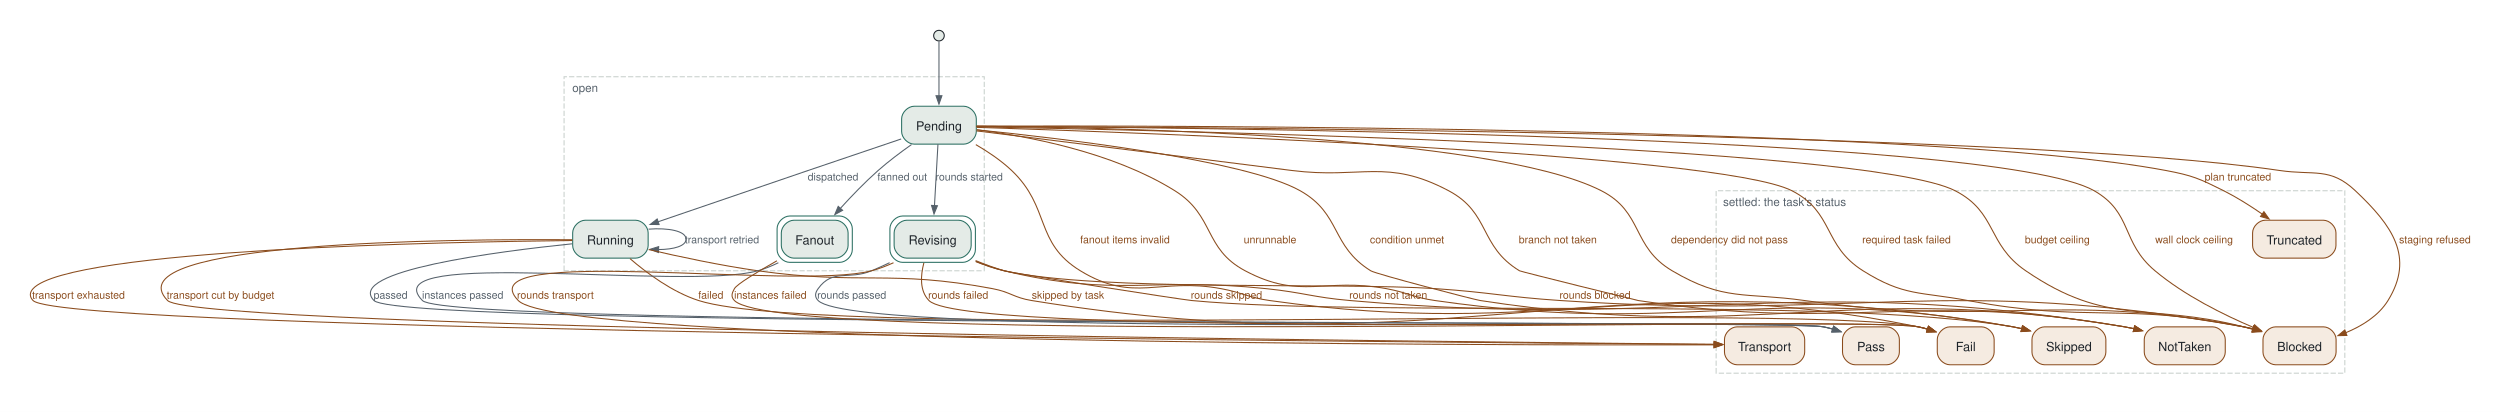
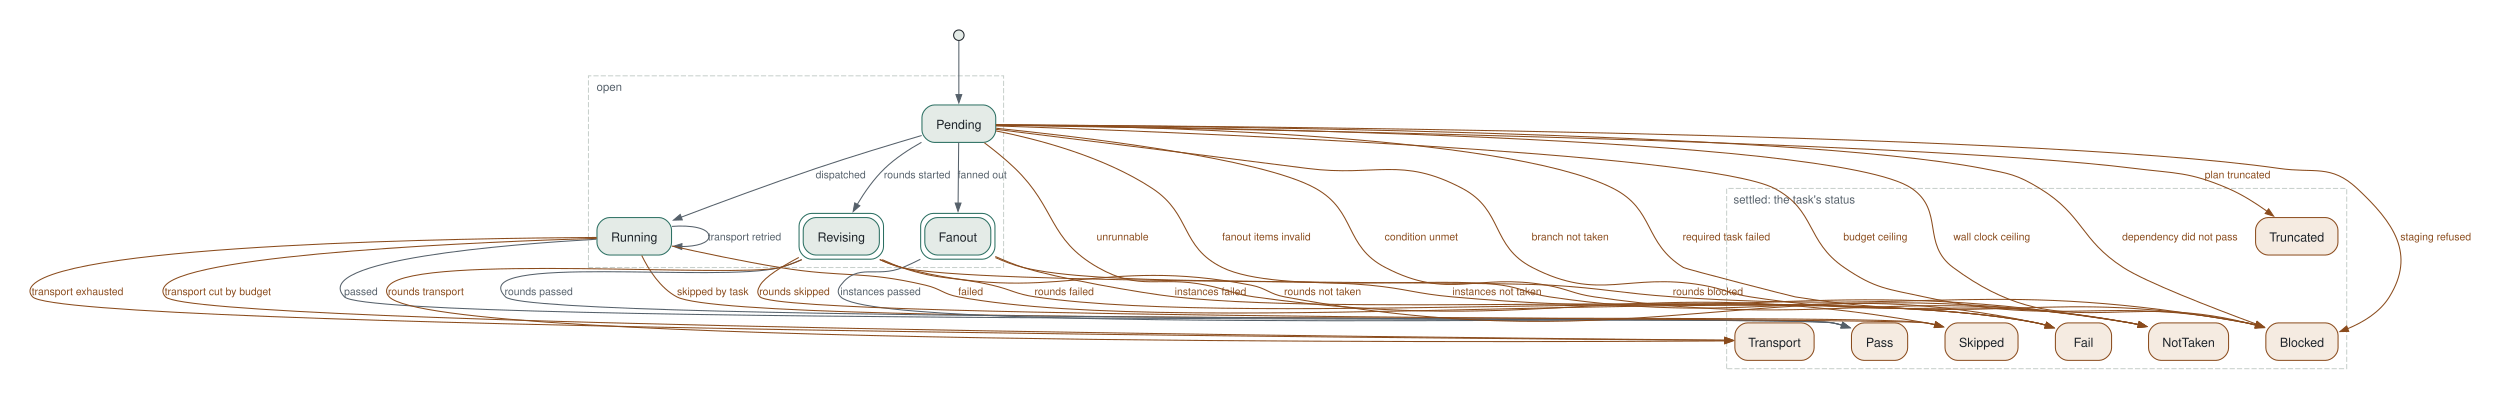
- <svg xmlns="http://www.w3.org/2000/svg" width="2374pt" height="391pt" viewBox="0.00 0.00 2374.00 391.00">
+ <svg xmlns="http://www.w3.org/2000/svg" width="2403pt" height="391pt" viewBox="0.00 0.00 2403.00 391.00">
  <g id="graph0" class="graph" transform="scale(1 1) rotate(0) translate(28.8 362.38)">
-     <polygon fill="white" stroke="none" points="-28.8,28.8 -28.8,-362.38 2345.55,-362.38 2345.55,28.8 -28.8,28.8" />
+     <polygon fill="white" stroke="none" points="-28.8,28.8 -28.8,-362.38 2374.59,-362.38 2374.59,28.8 -28.8,28.8" />
    <g id="clust1" class="cluster">
-       <polygon fill="none" stroke="#c8d0cc" stroke-dasharray="5,2" points="506.84,-105.25 506.84,-289.5 905.84,-289.5 905.84,-105.25 506.84,-105.25" />
-       <text xml:space="preserve" text-anchor="middle" x="526.84" y="-275.05" font-family="Helvetica,sans-Serif" font-size="11.00" fill="#55606a">open</text>
+       <polygon fill="none" stroke="#c8d0cc" stroke-dasharray="5,2" points="536.84,-105.25 536.84,-289.5 935.84,-289.5 935.84,-105.25 536.84,-105.25" />
+       <text xml:space="preserve" text-anchor="middle" x="556.84" y="-275.05" font-family="Helvetica,sans-Serif" font-size="11.00" fill="#55606a">open</text>
    </g>
    <g id="clust2" class="cluster">
-       <polygon fill="none" stroke="#c8d0cc" stroke-dasharray="5,2" points="1600.84,-8 1600.84,-181.25 2197.84,-181.25 2197.84,-8 1600.84,-8" />
-       <text xml:space="preserve" text-anchor="middle" x="1665.84" y="-166.8" font-family="Helvetica,sans-Serif" font-size="11.00" fill="#55606a">settled: the task's status</text>
+       <polygon fill="none" stroke="#c8d0cc" stroke-dasharray="5,2" points="1630.84,-8 1630.84,-181.25 2226.84,-181.25 2226.84,-8 1630.84,-8" />
+       <text xml:space="preserve" text-anchor="middle" x="1695.84" y="-166.8" font-family="Helvetica,sans-Serif" font-size="11.00" fill="#55606a">settled: the task's status</text>
    </g>
    <g id="node1" class="node">
-       <ellipse fill="#e4ebe7" stroke="#1d2329" cx="862.84" cy="-328.54" rx="5.04" ry="5.04" />
+       <ellipse fill="#e4ebe7" stroke="#1d2329" cx="892.84" cy="-328.54" rx="5.04" ry="5.04" />
    </g>
    <g id="node2" class="node">
-       <path fill="#e4ebe7" stroke="#2b6f62" d="M886.3,-261.5C886.3,-261.5 839.38,-261.5 839.38,-261.5 833.38,-261.5 827.38,-255.5 827.38,-249.5 827.38,-249.5 827.38,-237.5 827.38,-237.5 827.38,-231.5 833.38,-225.5 839.38,-225.5 839.38,-225.5 886.3,-225.5 886.3,-225.5 892.3,-225.5 898.3,-231.5 898.3,-237.5 898.3,-237.5 898.3,-249.5 898.3,-249.5 898.3,-255.5 892.3,-261.5 886.3,-261.5" />
-       <text xml:space="preserve" text-anchor="middle" x="862.84" y="-238.47" font-family="Helvetica,sans-Serif" font-size="12.00" fill="#1d2329">Pending</text>
+       <path fill="#e4ebe7" stroke="#2b6f62" d="M916.3,-261.5C916.3,-261.5 869.38,-261.5 869.38,-261.5 863.38,-261.5 857.38,-255.5 857.38,-249.5 857.38,-249.5 857.38,-237.5 857.38,-237.5 857.38,-231.5 863.38,-225.5 869.38,-225.5 869.38,-225.5 916.3,-225.5 916.3,-225.5 922.3,-225.5 928.3,-231.5 928.3,-237.5 928.3,-237.5 928.3,-249.5 928.3,-249.5 928.3,-255.5 922.3,-261.5 916.3,-261.5" />
+       <text xml:space="preserve" text-anchor="middle" x="892.84" y="-238.47" font-family="Helvetica,sans-Serif" font-size="12.00" fill="#1d2329">Pending</text>
    </g>
    <g id="edge1" class="edge">
-       <path fill="none" stroke="#55606a" d="M862.84,-323.08C862.84,-313.44 862.84,-290.03 862.84,-271.26" />
-       <polygon fill="#55606a" stroke="#55606a" points="865.64,-271.47 862.84,-263.47 860.04,-271.47 865.64,-271.47" />
+       <path fill="none" stroke="#55606a" d="M892.84,-323.08C892.84,-313.44 892.84,-290.03 892.84,-271.26" />
+       <polygon fill="#55606a" stroke="#55606a" points="895.64,-271.47 892.84,-263.47 890.04,-271.47 895.64,-271.47" />
    </g>
    <g id="node3" class="node">
-       <path fill="#e4ebe7" stroke="#2b6f62" d="M574.68,-153.25C574.68,-153.25 527.01,-153.25 527.01,-153.25 521.01,-153.25 515.01,-147.25 515.01,-141.25 515.01,-141.25 515.01,-129.25 515.01,-129.25 515.01,-123.25 521.01,-117.25 527.01,-117.25 527.01,-117.25 574.68,-117.25 574.68,-117.25 580.68,-117.25 586.68,-123.25 586.68,-129.25 586.68,-129.25 586.68,-141.25 586.68,-141.25 586.68,-147.25 580.68,-153.25 574.68,-153.25" />
-       <text xml:space="preserve" text-anchor="middle" x="550.84" y="-130.22" font-family="Helvetica,sans-Serif" font-size="12.00" fill="#1d2329">Running</text>
+       <path fill="#e4ebe7" stroke="#2b6f62" d="M604.68,-153.25C604.68,-153.25 557.01,-153.25 557.01,-153.25 551.01,-153.25 545.01,-147.25 545.01,-141.25 545.01,-141.25 545.01,-129.25 545.01,-129.25 545.01,-123.25 551.01,-117.25 557.01,-117.25 557.01,-117.25 604.68,-117.25 604.68,-117.25 610.68,-117.25 616.68,-123.25 616.68,-129.25 616.68,-129.25 616.68,-141.25 616.68,-141.25 616.68,-147.25 610.68,-153.25 604.68,-153.25" />
+       <text xml:space="preserve" text-anchor="middle" x="580.84" y="-130.22" font-family="Helvetica,sans-Serif" font-size="12.00" fill="#1d2329">Running</text>
    </g>
    <g id="edge2" class="edge">
-       <path fill="none" stroke="#55606a" d="M826.94,-230.41C802.12,-222.03 768.34,-210.62 738.59,-200.5 689.83,-183.91 633.98,-164.79 595.96,-151.74" />
-       <polygon fill="#55606a" stroke="#55606a" points="597.08,-149.17 588.6,-149.22 595.26,-154.46 597.08,-149.17" />
-       <text xml:space="preserve" text-anchor="middle" x="762.22" y="-191" font-family="Helvetica,sans-Serif" font-size="10.00" fill="#55606a">dispatched</text>
+       <path fill="none" stroke="#55606a" d="M857.12,-232.16C829.32,-223.97 789.84,-212.03 755.59,-200.5 711.11,-185.53 660.87,-166.87 625.72,-153.53" />
+       <polygon fill="#55606a" stroke="#55606a" points="627,-151.02 618.53,-150.79 625.01,-156.25 627,-151.02" />
+       <text xml:space="preserve" text-anchor="middle" x="779.22" y="-191" font-family="Helvetica,sans-Serif" font-size="10.00" fill="#55606a">dispatched</text>
    </g>
    <g id="node4" class="node">
-       <path fill="#e4ebe7" stroke="#2b6f62" d="M764.55,-153.25C764.55,-153.25 725.13,-153.25 725.13,-153.25 719.13,-153.25 713.13,-147.25 713.13,-141.25 713.13,-141.25 713.13,-129.25 713.13,-129.25 713.13,-123.25 719.13,-117.25 725.13,-117.25 725.13,-117.25 764.55,-117.25 764.55,-117.25 770.55,-117.25 776.55,-123.25 776.55,-129.25 776.55,-129.25 776.55,-141.25 776.55,-141.25 776.55,-147.25 770.55,-153.25 764.55,-153.25" />
-       <path fill="none" stroke="#2b6f62" d="M768.55,-157.25C768.55,-157.25 721.13,-157.25 721.13,-157.25 715.13,-157.25 709.13,-151.25 709.13,-145.25 709.13,-145.25 709.13,-125.25 709.13,-125.25 709.13,-119.25 715.13,-113.25 721.13,-113.25 721.13,-113.25 768.55,-113.25 768.55,-113.25 774.55,-113.25 780.55,-119.25 780.55,-125.25 780.55,-125.25 780.55,-145.25 780.55,-145.25 780.55,-151.25 774.55,-157.25 768.55,-157.25" />
-       <text xml:space="preserve" text-anchor="middle" x="744.84" y="-130.22" font-family="Helvetica,sans-Serif" font-size="12.00" fill="#1d2329">Fanout</text>
+       <path fill="#e4ebe7" stroke="#2b6f62" d="M911.55,-153.25C911.55,-153.25 872.13,-153.25 872.13,-153.25 866.13,-153.25 860.13,-147.25 860.13,-141.25 860.13,-141.25 860.13,-129.25 860.13,-129.25 860.13,-123.25 866.13,-117.25 872.13,-117.25 872.13,-117.25 911.55,-117.25 911.55,-117.25 917.55,-117.25 923.55,-123.25 923.55,-129.25 923.55,-129.25 923.55,-141.25 923.55,-141.25 923.55,-147.25 917.55,-153.25 911.55,-153.25" />
+       <path fill="none" stroke="#2b6f62" d="M915.55,-157.25C915.55,-157.25 868.13,-157.25 868.13,-157.25 862.13,-157.25 856.13,-151.25 856.13,-145.25 856.13,-145.25 856.13,-125.25 856.13,-125.25 856.13,-119.25 862.13,-113.25 868.13,-113.25 868.13,-113.25 915.55,-113.25 915.55,-113.25 921.55,-113.25 927.55,-119.25 927.55,-125.25 927.55,-125.25 927.55,-145.25 927.55,-145.25 927.55,-151.25 921.55,-157.25 915.55,-157.25" />
+       <text xml:space="preserve" text-anchor="middle" x="891.84" y="-130.22" font-family="Helvetica,sans-Serif" font-size="12.00" fill="#1d2329">Fanout</text>
    </g>
    <g id="edge3" class="edge">
-       <path fill="none" stroke="#55606a" d="M836.74,-225.1C826.54,-217.89 814.94,-209.2 805.09,-200.5 792.56,-189.44 779.74,-176.11 769.17,-164.46" />
-       <polygon fill="#55606a" stroke="#55606a" points="771.34,-162.68 763.91,-158.6 767.17,-166.42 771.34,-162.68" />
-       <text xml:space="preserve" text-anchor="middle" x="827.97" y="-191" font-family="Helvetica,sans-Serif" font-size="10.00" fill="#55606a">fanned out</text>
+       <path fill="none" stroke="#55606a" d="M892.68,-225.43C892.54,-209.74 892.31,-186.12 892.13,-167.13" />
+       <polygon fill="#55606a" stroke="#55606a" points="894.93,-167.17 892.06,-159.19 889.34,-167.22 894.93,-167.17" />
+       <text xml:space="preserve" text-anchor="middle" x="915.31" y="-191" font-family="Helvetica,sans-Serif" font-size="10.00" fill="#55606a">fanned out</text>
    </g>
    <g id="node5" class="node">
-       <path fill="#e4ebe7" stroke="#2b6f62" d="M881.43,-153.25C881.43,-153.25 832.26,-153.25 832.26,-153.25 826.26,-153.25 820.26,-147.25 820.26,-141.25 820.26,-141.25 820.26,-129.25 820.26,-129.25 820.26,-123.25 826.26,-117.25 832.26,-117.25 832.26,-117.25 881.43,-117.25 881.43,-117.25 887.43,-117.25 893.43,-123.25 893.43,-129.25 893.43,-129.25 893.43,-141.25 893.43,-141.25 893.43,-147.25 887.43,-153.25 881.43,-153.25" />
-       <path fill="none" stroke="#2b6f62" d="M885.43,-157.25C885.43,-157.25 828.26,-157.25 828.26,-157.25 822.26,-157.25 816.26,-151.25 816.26,-145.25 816.26,-145.25 816.26,-125.25 816.26,-125.25 816.26,-119.25 822.26,-113.25 828.26,-113.25 828.26,-113.25 885.43,-113.25 885.43,-113.25 891.43,-113.25 897.43,-119.25 897.43,-125.25 897.43,-125.25 897.43,-145.25 897.43,-145.25 897.43,-151.25 891.43,-157.25 885.43,-157.25" />
-       <text xml:space="preserve" text-anchor="middle" x="856.84" y="-130.22" font-family="Helvetica,sans-Serif" font-size="12.00" fill="#1d2329">Revising</text>
+       <path fill="#e4ebe7" stroke="#2b6f62" d="M804.43,-153.25C804.43,-153.25 755.26,-153.25 755.26,-153.25 749.26,-153.25 743.26,-147.25 743.26,-141.25 743.26,-141.25 743.26,-129.25 743.26,-129.25 743.26,-123.25 749.26,-117.25 755.26,-117.25 755.26,-117.25 804.43,-117.25 804.43,-117.25 810.43,-117.25 816.43,-123.25 816.43,-129.25 816.43,-129.25 816.43,-141.25 816.43,-141.25 816.43,-147.25 810.43,-153.25 804.43,-153.25" />
+       <path fill="none" stroke="#2b6f62" d="M808.43,-157.25C808.43,-157.25 751.26,-157.25 751.26,-157.25 745.26,-157.25 739.26,-151.25 739.26,-145.25 739.26,-145.25 739.26,-125.25 739.26,-125.25 739.26,-119.25 745.26,-113.25 751.26,-113.25 751.26,-113.25 808.43,-113.25 808.43,-113.25 814.43,-113.25 820.43,-119.25 820.43,-125.25 820.43,-125.25 820.43,-145.25 820.43,-145.25 820.43,-151.25 814.43,-157.25 808.43,-157.25" />
+       <text xml:space="preserve" text-anchor="middle" x="779.84" y="-130.22" font-family="Helvetica,sans-Serif" font-size="12.00" fill="#1d2329">Revising</text>
+     </g>
+     <g id="edge23" class="edge">
+       <path fill="none" stroke="#55606a" d="M856.91,-225.58C844.84,-218.84 831.86,-210.33 821.59,-200.5 811.23,-190.58 802.19,-177.62 795.2,-165.94" />
+       <polygon fill="#55606a" stroke="#55606a" points="797.65,-164.57 791.23,-159.03 792.79,-167.36 797.65,-164.57" />
+       <text xml:space="preserve" text-anchor="middle" x="852.72" y="-191" font-family="Helvetica,sans-Serif" font-size="10.00" fill="#55606a">rounds started</text>
+     </g>
+     <g id="node7" class="node">
+       <path fill="#f5ebe1" stroke="#8a4b1c" d="M1988.84,-52C1988.84,-52 1958.84,-52 1958.84,-52 1952.84,-52 1946.84,-46 1946.84,-40 1946.84,-40 1946.84,-28 1946.84,-28 1946.84,-22 1952.84,-16 1958.84,-16 1958.84,-16 1988.84,-16 1988.84,-16 1994.84,-16 2000.84,-22 2000.84,-28 2000.84,-28 2000.84,-40 2000.84,-40 2000.84,-46 1994.84,-52 1988.84,-52" />
+       <text xml:space="preserve" text-anchor="middle" x="1973.84" y="-28.98" font-family="Helvetica,sans-Serif" font-size="12.00" fill="#1d2329">Fail</text>
+     </g>
+     <g id="edge13" class="edge">
+       <path fill="none" stroke="#8a4b1c" d="M928.52,-236.55C967.88,-228.73 1031.85,-212.19 1078.84,-181.25 1116.51,-156.45 1105.58,-125.06 1146.09,-105.25 1199.85,-78.96 1355.69,-97.28 1414.84,-88.25 1435.65,-85.07 1440.02,-80.07 1460.84,-77 1666.91,-46.57 1725.01,-94.87 1928.84,-52 1931.79,-51.38 1934.79,-50.6 1937.78,-49.72" />
+       <polygon fill="#8a4b1c" stroke="#8a4b1c" points="1938.48,-52.43 1945.2,-47.28 1936.73,-47.11 1938.48,-52.43" />
+       <text xml:space="preserve" text-anchor="middle" x="1188.47" y="-131.38" font-family="Helvetica,sans-Serif" font-size="10.00" fill="#8a4b1c">fanout items invalid</text>
+     </g>
+     <g id="node8" class="node">
+       <path fill="#f5ebe1" stroke="#8a4b1c" d="M1898.93,-52C1898.93,-52 1852.76,-52 1852.76,-52 1846.76,-52 1840.76,-46 1840.76,-40 1840.76,-40 1840.76,-28 1840.76,-28 1840.76,-22 1846.76,-16 1852.76,-16 1852.76,-16 1898.93,-16 1898.93,-16 1904.93,-16 1910.93,-22 1910.93,-28 1910.93,-28 1910.93,-40 1910.93,-40 1910.93,-46 1904.93,-52 1898.93,-52" />
+       <text xml:space="preserve" text-anchor="middle" x="1875.84" y="-28.98" font-family="Helvetica,sans-Serif" font-size="12.00" fill="#1d2329">Skipped</text>
+     </g>
+     <g id="edge4" class="edge">
+       <path fill="none" stroke="#8a4b1c" d="M917.4,-225.14C926.97,-217.94 937.78,-209.24 946.84,-200.5 986.58,-162.17 978.62,-132.57 1026.59,-105.25 1067.39,-82.02 1084.84,-97.61 1130.84,-88.25 1151.47,-84.05 1156,-79.92 1176.84,-77 1461.39,-37.11 1539.88,-101.89 1822.84,-52 1825.66,-51.5 1828.52,-50.9 1831.4,-50.21" />
+       <polygon fill="#8a4b1c" stroke="#8a4b1c" points="1832.06,-52.93 1839.08,-48.17 1830.63,-47.52 1832.06,-52.93" />
+       <text xml:space="preserve" text-anchor="middle" x="1050.22" y="-131.38" font-family="Helvetica,sans-Serif" font-size="10.00" fill="#8a4b1c">unrunnable</text>
+     </g>
+     <g id="node9" class="node">
+       <path fill="#f5ebe1" stroke="#8a4b1c" d="M2101.3,-52C2101.3,-52 2048.38,-52 2048.38,-52 2042.38,-52 2036.38,-46 2036.38,-40 2036.38,-40 2036.38,-28 2036.38,-28 2036.38,-22 2042.38,-16 2048.38,-16 2048.38,-16 2101.3,-16 2101.3,-16 2107.3,-16 2113.3,-22 2113.3,-28 2113.3,-28 2113.3,-40 2113.3,-40 2113.3,-46 2107.3,-52 2101.3,-52" />
+       <text xml:space="preserve" text-anchor="middle" x="2074.84" y="-28.98" font-family="Helvetica,sans-Serif" font-size="12.00" fill="#1d2329">NotTaken</text>
+     </g>
+     <g id="edge5" class="edge">
+       <path fill="none" stroke="#8a4b1c" d="M928.77,-239.1C1005.67,-231.35 1183.45,-210.73 1235.84,-181.25 1275.09,-159.17 1262.88,-125.99 1302.84,-105.25 1364.35,-73.32 1389.59,-100.29 1457.84,-88.25 1478.57,-84.59 1483.01,-80.02 1503.84,-77 1730.62,-44.07 1793.05,-91.13 2018.84,-52 2021.47,-51.54 2024.15,-51 2026.84,-50.4" />
+       <polygon fill="#8a4b1c" stroke="#8a4b1c" points="2027.41,-53.14 2034.51,-48.5 2026.07,-47.71 2027.41,-53.14" />
+       <text xml:space="preserve" text-anchor="middle" x="1337.34" y="-131.38" font-family="Helvetica,sans-Serif" font-size="10.00" fill="#8a4b1c">condition unmet</text>
+     </g>
+     <g id="edge6" class="edge">
+       <path fill="none" stroke="#8a4b1c" d="M928.55,-238.07C989.79,-230.46 1118.82,-214.38 1227.84,-200.5 1294.08,-192.07 1317.85,-212.52 1376.84,-181.25 1416.69,-160.13 1403.98,-125.87 1444.09,-105.25 1509.16,-71.79 1535.75,-100.75 1607.84,-88.25 1628.58,-84.65 1633.05,-80.23 1653.84,-77 1814.52,-52.04 1858.91,-81.36 2018.84,-52 2021.47,-51.52 2024.14,-50.96 2026.83,-50.34" />
+       <polygon fill="#8a4b1c" stroke="#8a4b1c" points="2027.42,-53.08 2034.49,-48.4 2026.05,-47.65 2027.42,-53.08" />
+       <text xml:space="preserve" text-anchor="middle" x="1480.47" y="-131.38" font-family="Helvetica,sans-Serif" font-size="10.00" fill="#8a4b1c">branch not taken</text>
+     </g>
+     <g id="node11" class="node">
+       <path fill="#f5ebe1" stroke="#8a4b1c" d="M2206.55,-52C2206.55,-52 2161.13,-52 2161.13,-52 2155.13,-52 2149.13,-46 2149.13,-40 2149.13,-40 2149.13,-28 2149.13,-28 2149.13,-22 2155.13,-16 2161.13,-16 2161.13,-16 2206.55,-16 2206.55,-16 2212.55,-16 2218.55,-22 2218.55,-28 2218.55,-28 2218.55,-40 2218.55,-40 2218.55,-46 2212.55,-52 2206.55,-52" />
+       <text xml:space="preserve" text-anchor="middle" x="2183.84" y="-28.98" font-family="Helvetica,sans-Serif" font-size="12.00" fill="#1d2329">Blocked</text>
+     </g>
+     <g id="edge7" class="edge">
+       <path fill="none" stroke="#8a4b1c" d="M928.61,-242.38C1082.59,-241.63 1689.71,-236.42 1876.84,-200.5 1902.28,-195.62 1909.73,-194.73 1931.84,-181.25 1973.79,-155.68 1970.82,-131.89 2012.09,-105.25 2033.95,-91.14 2096.59,-66.87 2139.86,-50.88" />
+       <polygon fill="#8a4b1c" stroke="#8a4b1c" points="2140.81,-53.51 2147.35,-48.12 2138.88,-48.26 2140.81,-53.51" />
+       <text xml:space="preserve" text-anchor="middle" x="2066.47" y="-131.38" font-family="Helvetica,sans-Serif" font-size="10.00" fill="#8a4b1c">dependency did not pass</text>
+     </g>
+     <g id="edge8" class="edge">
+       <path fill="none" stroke="#8a4b1c" d="M928.4,-242.4C1045.38,-241.57 1416.85,-234.69 1521.84,-181.25 1562.11,-160.76 1550.85,-128.89 1589.34,-105.25 1591.97,-103.63 1693.79,-77.48 1696.84,-77 1887.67,-46.74 1940.9,-87.34 2130.84,-52 2133.79,-51.45 2136.8,-50.79 2139.81,-50.04" />
+       <polygon fill="#8a4b1c" stroke="#8a4b1c" points="2140.36,-52.79 2147.35,-48 2138.9,-47.39 2140.36,-52.79" />
+       <text xml:space="preserve" text-anchor="middle" x="1630.59" y="-131.38" font-family="Helvetica,sans-Serif" font-size="10.00" fill="#8a4b1c">required task failed</text>
+     </g>
+     <g id="edge9" class="edge">
+       <path fill="none" stroke="#8a4b1c" d="M928.56,-241.36C1073.08,-236.51 1609.95,-216.29 1676.84,-181.25 1716.73,-160.35 1706.68,-130.67 1743.84,-105.25 1773.93,-84.67 1785.24,-84.81 1820.84,-77 1955.86,-47.37 1995.25,-78.84 2130.84,-52 2133.78,-51.42 2136.79,-50.73 2139.8,-49.96" />
+       <polygon fill="#8a4b1c" stroke="#8a4b1c" points="2140.36,-52.71 2147.33,-47.89 2138.87,-47.31 2140.36,-52.71" />
+       <text xml:space="preserve" text-anchor="middle" x="1773.84" y="-131.38" font-family="Helvetica,sans-Serif" font-size="10.00" fill="#8a4b1c">budget ceiling</text>
+     </g>
+     <g id="edge10" class="edge">
+       <path fill="none" stroke="#8a4b1c" d="M928.76,-242.24C1089.16,-240.82 1735.38,-231.94 1808.84,-181.25 1840.22,-159.6 1817.97,-127.94 1848.59,-105.25 1951.16,-29.25 2007.11,-83.39 2130.84,-52 2133.75,-51.26 2136.72,-50.46 2139.72,-49.61" />
+       <polygon fill="#8a4b1c" stroke="#8a4b1c" points="2140.34,-52.34 2147.22,-47.38 2138.75,-46.97 2140.34,-52.34" />
+       <text xml:space="preserve" text-anchor="middle" x="1885.72" y="-131.38" font-family="Helvetica,sans-Serif" font-size="10.00" fill="#8a4b1c">wall clock ceiling</text>
+     </g>
+     <g id="edge11" class="edge">
+       <path fill="none" stroke="#8a4b1c" d="M928.77,-242.37C1108.84,-241.55 1914.31,-235.93 2161.84,-200.5 2195.91,-195.62 2211.67,-204.71 2236.84,-181.25 2272.21,-148.3 2293.26,-118.12 2267.84,-77 2258.8,-62.37 2242.95,-52.67 2227.44,-46.31" />
+       <polygon fill="#8a4b1c" stroke="#8a4b1c" points="2228.79,-43.83 2220.32,-43.65 2226.83,-49.08 2228.79,-43.83" />
+       <text xml:space="preserve" text-anchor="middle" x="2312.41" y="-131.38" font-family="Helvetica,sans-Serif" font-size="10.00" fill="#8a4b1c">staging refused</text>
+     </g>
+     <g id="node12" class="node">
+       <path fill="#f5ebe1" stroke="#8a4b1c" d="M2206.43,-153.25C2206.43,-153.25 2151.26,-153.25 2151.26,-153.25 2145.26,-153.25 2139.26,-147.25 2139.26,-141.25 2139.26,-141.25 2139.26,-129.25 2139.26,-129.25 2139.26,-123.25 2145.26,-117.25 2151.26,-117.25 2151.26,-117.25 2206.43,-117.25 2206.43,-117.25 2212.43,-117.25 2218.43,-123.25 2218.43,-129.25 2218.43,-129.25 2218.43,-141.25 2218.43,-141.25 2218.43,-147.25 2212.43,-153.25 2206.43,-153.25" />
+       <text xml:space="preserve" text-anchor="middle" x="2178.84" y="-130.22" font-family="Helvetica,sans-Serif" font-size="12.00" fill="#1d2329">Truncated</text>
+     </g>
+     <g id="edge12" class="edge">
+       <path fill="none" stroke="#8a4b1c" d="M928.62,-242.01C1096.08,-239.57 1803.56,-227.82 2022.84,-200.5 2063.43,-195.44 2075.24,-197.35 2112.84,-181.25 2126,-175.62 2139.27,-167.21 2150.43,-159.19" />
+       <polygon fill="#8a4b1c" stroke="#8a4b1c" points="2151.82,-161.65 2156.57,-154.63 2148.48,-157.15 2151.82,-161.65" />
+       <text xml:space="preserve" text-anchor="middle" x="2121.94" y="-191" font-family="Helvetica,sans-Serif" font-size="10.00" fill="#8a4b1c">plan truncated</text>
+     </g>
+     <g id="edge17" class="edge">
+       <path fill="none" stroke="#55606a" d="M617.07,-144.77C635.8,-146.23 652.68,-143.06 652.68,-135.25 652.68,-128.78 641.1,-125.49 626.48,-125.39" />
+       <polygon fill="#55606a" stroke="#55606a" points="626.47,-122.58 618.58,-125.67 626.68,-128.18 626.47,-122.58" />
+       <text xml:space="preserve" text-anchor="middle" x="686.8" y="-131.38" font-family="Helvetica,sans-Serif" font-size="10.00" fill="#55606a">transport retried</text>
+     </g>
+     <g id="node6" class="node">
+       <path fill="#f5ebe1" stroke="#8a4b1c" d="M1792.84,-52C1792.84,-52 1762.84,-52 1762.84,-52 1756.84,-52 1750.84,-46 1750.84,-40 1750.84,-40 1750.84,-28 1750.84,-28 1750.84,-22 1756.84,-16 1762.84,-16 1762.84,-16 1792.84,-16 1792.84,-16 1798.84,-16 1804.84,-22 1804.84,-28 1804.84,-28 1804.84,-40 1804.84,-40 1804.84,-46 1798.84,-52 1792.84,-52" />
+       <text xml:space="preserve" text-anchor="middle" x="1777.84" y="-28.98" font-family="Helvetica,sans-Serif" font-size="12.00" fill="#1d2329">Pass</text>
+     </g>
+     <g id="edge14" class="edge">
+       <path fill="none" stroke="#55606a" d="M544.54,-132.45C461.48,-127.68 267.36,-112.6 302.34,-77 330.2,-48.65 1693.81,-59.48 1732.84,-52 1735.8,-51.43 1738.81,-50.69 1741.81,-49.83" />
+       <polygon fill="#55606a" stroke="#55606a" points="1742.48,-52.56 1749.23,-47.43 1740.76,-47.23 1742.48,-52.56" />
+       <text xml:space="preserve" text-anchor="middle" x="318.09" y="-78.75" font-family="Helvetica,sans-Serif" font-size="10.00" fill="#55606a">passed</text>
+     </g>
+     <g id="edge15" class="edge">
+       <path fill="none" stroke="#8a4b1c" d="M616.95,-125.91C645.13,-119.6 685.33,-111.07 720.84,-105.25 782.7,-95.11 799.82,-102.58 860.84,-88.25 875.42,-84.83 877.87,-79.71 892.59,-77 1119.12,-35.23 1702.76,-96.1 1928.84,-52 1931.79,-51.42 1934.81,-50.67 1937.8,-49.81" />
+       <polygon fill="#8a4b1c" stroke="#8a4b1c" points="1938.48,-52.53 1945.23,-47.4 1936.75,-47.21 1938.48,-52.53" />
+       <text xml:space="preserve" text-anchor="middle" x="904.22" y="-78.75" font-family="Helvetica,sans-Serif" font-size="10.00" fill="#8a4b1c">failed</text>
+     </g>
+     <g id="edge16" class="edge">
+       <path fill="none" stroke="#8a4b1c" d="M588.03,-116.78C594.64,-103.25 605.84,-85.44 621.84,-77 680.88,-45.88 1757.02,-63 1822.84,-52 1825.61,-51.54 1828.44,-50.96 1831.27,-50.3" />
+       <polygon fill="#8a4b1c" stroke="#8a4b1c" points="1831.77,-53.06 1838.8,-48.34 1830.36,-47.64 1831.77,-53.06" />
+       <text xml:space="preserve" text-anchor="middle" x="656.34" y="-78.75" font-family="Helvetica,sans-Serif" font-size="10.00" fill="#8a4b1c">skipped by task</text>
+     </g>
+     <g id="node10" class="node">
+       <path fill="#f5ebe1" stroke="#8a4b1c" d="M1702.93,-52C1702.93,-52 1650.76,-52 1650.76,-52 1644.76,-52 1638.76,-46 1638.76,-40 1638.76,-40 1638.76,-28 1638.76,-28 1638.76,-22 1644.76,-16 1650.76,-16 1650.76,-16 1702.93,-16 1702.93,-16 1708.93,-16 1714.93,-22 1714.93,-28 1714.93,-28 1714.93,-40 1714.93,-40 1714.93,-46 1708.93,-52 1702.93,-52" />
+       <text xml:space="preserve" text-anchor="middle" x="1676.84" y="-28.98" font-family="Helvetica,sans-Serif" font-size="12.00" fill="#1d2329">Transport</text>
+     </g>
+     <g id="edge18" class="edge">
+       <path fill="none" stroke="#8a4b1c" d="M544.77,-134.15C424,-133.46 39.41,-128.11 2.59,-88.25 -0.8,-84.58 -0.9,-80.58 2.59,-77 31.78,-47.07 1360.22,-37.02 1629.52,-35.29" />
+       <polygon fill="#8a4b1c" stroke="#8a4b1c" points="1629.16,-38.09 1637.14,-35.24 1629.12,-32.49 1629.16,-38.09" />
+       <text xml:space="preserve" text-anchor="middle" x="45.72" y="-78.75" font-family="Helvetica,sans-Serif" font-size="10.00" fill="#8a4b1c">transport exhausted</text>
+     </g>
+     <g id="edge19" class="edge">
+       <path fill="none" stroke="#8a4b1c" d="M544.75,-133.28C442.75,-130.19 157.97,-118.85 130.34,-88.25 126.99,-84.54 126.86,-80.58 130.34,-77 157.13,-49.47 1371.45,-37.6 1629.11,-35.39" />
+       <polygon fill="#8a4b1c" stroke="#8a4b1c" points="1629.08,-38.19 1637.06,-35.32 1629.04,-32.59 1629.08,-38.19" />
+       <text xml:space="preserve" text-anchor="middle" x="180.59" y="-78.75" font-family="Helvetica,sans-Serif" font-size="10.00" fill="#8a4b1c">transport cut by budget</text>
+     </g>
+     <g id="edge20" class="edge">
+       <path fill="none" stroke="#55606a" d="M855.87,-113.19C850.27,-110.31 844.47,-107.56 838.84,-105.25 813.4,-94.81 795.91,-110.21 779.34,-88.25 776.33,-84.26 775.85,-80.58 779.34,-77 816.32,-39.04 1680.84,-62.2 1732.84,-52 1735.79,-51.42 1738.8,-50.67 1741.8,-49.8" />
+       <polygon fill="#55606a" stroke="#55606a" points="1742.48,-52.53 1749.23,-47.4 1740.75,-47.2 1742.48,-52.53" />
+       <text xml:space="preserve" text-anchor="middle" x="817.59" y="-78.75" font-family="Helvetica,sans-Serif" font-size="10.00" fill="#55606a">instances passed</text>
+     </g>
+     <g id="edge21" class="edge">
+       <path fill="none" stroke="#8a4b1c" d="M927.9,-115.86C936.56,-111.94 945.9,-108.13 954.84,-105.25 986.25,-95.14 1067.8,-80.65 1100.59,-77 1283.6,-56.64 1748.22,-87.8 1928.84,-52 1931.79,-51.42 1934.8,-50.66 1937.8,-49.79" />
+       <polygon fill="#8a4b1c" stroke="#8a4b1c" points="1938.48,-52.51 1945.22,-47.38 1936.75,-47.19 1938.48,-52.51" />
+       <text xml:space="preserve" text-anchor="middle" x="1134.72" y="-78.75" font-family="Helvetica,sans-Serif" font-size="10.00" fill="#8a4b1c">instances failed</text>
    </g>
    <g id="edge22" class="edge">
-       <path fill="none" stroke="#55606a" d="M861.88,-225.43C860.99,-209.74 859.66,-186.12 858.58,-167.13" />
-       <polygon fill="#55606a" stroke="#55606a" points="861.38,-167.02 858.14,-159.19 855.79,-167.34 861.38,-167.02" />
-       <text xml:space="preserve" text-anchor="middle" x="891.5" y="-191" font-family="Helvetica,sans-Serif" font-size="10.00" fill="#55606a">rounds started</text>
-     </g>
-     <g id="node7" class="node">
-       <path fill="#f5ebe1" stroke="#8a4b1c" d="M1852.84,-52C1852.84,-52 1822.84,-52 1822.84,-52 1816.84,-52 1810.84,-46 1810.84,-40 1810.84,-40 1810.84,-28 1810.84,-28 1810.84,-22 1816.84,-16 1822.84,-16 1822.84,-16 1852.84,-16 1852.84,-16 1858.84,-16 1864.84,-22 1864.84,-28 1864.84,-28 1864.84,-40 1864.84,-40 1864.84,-46 1858.84,-52 1852.84,-52" />
-       <text xml:space="preserve" text-anchor="middle" x="1837.84" y="-28.98" font-family="Helvetica,sans-Serif" font-size="12.00" fill="#1d2329">Fail</text>
-     </g>
-     <g id="edge13" class="edge">
-       <path fill="none" stroke="#8a4b1c" d="M897.85,-225.05C909.42,-218.32 921.87,-209.95 931.84,-200.5 969.09,-165.21 953.3,-132 997.09,-105.25 1048.23,-74.02 1071.92,-99.16 1130.84,-88.25 1151.54,-84.42 1156,-79.94 1176.84,-77 1448.16,-38.71 1524.35,-106.67 1792.84,-52 1795.79,-51.4 1798.79,-50.63 1801.79,-49.76" />
-       <polygon fill="#8a4b1c" stroke="#8a4b1c" points="1802.48,-52.48 1809.21,-47.33 1800.74,-47.15 1802.48,-52.48" />
-       <text xml:space="preserve" text-anchor="middle" x="1039.47" y="-131.38" font-family="Helvetica,sans-Serif" font-size="10.00" fill="#8a4b1c">fanout items invalid</text>
-     </g>
-     <g id="node8" class="node">
-       <path fill="#f5ebe1" stroke="#8a4b1c" d="M1958.93,-52C1958.93,-52 1912.76,-52 1912.76,-52 1906.76,-52 1900.76,-46 1900.76,-40 1900.76,-40 1900.76,-28 1900.76,-28 1900.76,-22 1906.76,-16 1912.76,-16 1912.76,-16 1958.93,-16 1958.93,-16 1964.93,-16 1970.93,-22 1970.93,-28 1970.93,-28 1970.93,-40 1970.93,-40 1970.93,-46 1964.93,-52 1958.93,-52" />
-       <text xml:space="preserve" text-anchor="middle" x="1935.84" y="-28.98" font-family="Helvetica,sans-Serif" font-size="12.00" fill="#1d2329">Skipped</text>
-     </g>
-     <g id="edge4" class="edge">
-       <path fill="none" stroke="#8a4b1c" d="M898.75,-239.12C945.25,-233.36 1027.35,-218.42 1086.84,-181.25 1124.97,-157.43 1113.88,-126.33 1153.59,-105.25 1206.71,-77.05 1228.7,-99.19 1287.84,-88.25 1308.54,-84.42 1313.01,-79.99 1333.84,-77 1575.61,-42.27 1642.45,-95.23 1882.84,-52 1885.65,-51.49 1888.52,-50.88 1891.39,-50.19" />
-       <polygon fill="#8a4b1c" stroke="#8a4b1c" points="1892.06,-52.91 1899.07,-48.14 1890.62,-47.5 1892.06,-52.91" />
-       <text xml:space="preserve" text-anchor="middle" x="1177.22" y="-131.38" font-family="Helvetica,sans-Serif" font-size="10.00" fill="#8a4b1c">unrunnable</text>
-     </g>
-     <g id="node9" class="node">
-       <path fill="#f5ebe1" stroke="#8a4b1c" d="M2072.3,-52C2072.3,-52 2019.38,-52 2019.38,-52 2013.38,-52 2007.38,-46 2007.38,-40 2007.38,-40 2007.38,-28 2007.38,-28 2007.38,-22 2013.38,-16 2019.38,-16 2019.38,-16 2072.3,-16 2072.3,-16 2078.3,-16 2084.3,-22 2084.3,-28 2084.3,-28 2084.3,-40 2084.3,-40 2084.3,-46 2078.3,-52 2072.3,-52" />
-       <text xml:space="preserve" text-anchor="middle" x="2045.84" y="-28.98" font-family="Helvetica,sans-Serif" font-size="12.00" fill="#1d2329">NotTaken</text>
-     </g>
-     <g id="edge5" class="edge">
-       <path fill="none" stroke="#8a4b1c" d="M898.77,-239.1C975.67,-231.35 1153.45,-210.73 1205.84,-181.25 1245.09,-159.17 1234.61,-129.04 1272.84,-105.25 1277.92,-102.09 1370.92,-77.91 1376.84,-77 1645.89,-35.5 1720.33,-96.8 1988.84,-52 1991.8,-51.51 1994.81,-50.91 1997.84,-50.23" />
-       <polygon fill="#8a4b1c" stroke="#8a4b1c" points="1998.32,-53 2005.43,-48.37 1996.99,-47.56 1998.32,-53" />
-       <text xml:space="preserve" text-anchor="middle" x="1307.34" y="-131.38" font-family="Helvetica,sans-Serif" font-size="10.00" fill="#8a4b1c">condition unmet</text>
-     </g>
-     <g id="edge6" class="edge">
-       <path fill="none" stroke="#8a4b1c" d="M898.54,-238.07C959.79,-230.46 1088.82,-214.38 1197.84,-200.5 1264.08,-192.07 1287.85,-212.52 1346.84,-181.25 1386.69,-160.13 1375.54,-128.67 1414.09,-105.25 1415.47,-104.41 1525.24,-77.24 1526.84,-77 1730.17,-46.32 1786.24,-87.19 1988.84,-52 1991.79,-51.49 1994.81,-50.87 1997.83,-50.19" />
-       <polygon fill="#8a4b1c" stroke="#8a4b1c" points="1998.32,-52.95 2005.41,-48.3 1996.98,-47.51 1998.32,-52.95" />
-       <text xml:space="preserve" text-anchor="middle" x="1450.47" y="-131.38" font-family="Helvetica,sans-Serif" font-size="10.00" fill="#8a4b1c">branch not taken</text>
-     </g>
-     <g id="node11" class="node">
-       <path fill="#f5ebe1" stroke="#8a4b1c" d="M2177.55,-52C2177.55,-52 2132.13,-52 2132.13,-52 2126.13,-52 2120.13,-46 2120.13,-40 2120.13,-40 2120.13,-28 2120.13,-28 2120.13,-22 2126.13,-16 2132.13,-16 2132.13,-16 2177.55,-16 2177.55,-16 2183.55,-16 2189.55,-22 2189.55,-28 2189.55,-28 2189.55,-40 2189.55,-40 2189.55,-46 2183.55,-52 2177.55,-52" />
-       <text xml:space="preserve" text-anchor="middle" x="2154.84" y="-28.98" font-family="Helvetica,sans-Serif" font-size="12.00" fill="#1d2329">Blocked</text>
-     </g>
-     <g id="edge7" class="edge">
-       <path fill="none" stroke="#8a4b1c" d="M898.4,-242.41C1015.4,-241.6 1386.9,-234.79 1491.84,-181.25 1532.02,-160.75 1520.26,-128.19 1559.09,-105.25 1608.41,-76.11 1628.12,-85.02 1684.84,-77 1868.68,-51.01 1919.35,-86.18 2101.84,-52 2104.79,-51.45 2107.79,-50.78 2110.81,-50.03" />
-       <polygon fill="#8a4b1c" stroke="#8a4b1c" points="2111.36,-52.79 2118.35,-47.99 2109.89,-47.38 2111.36,-52.79" />
-       <text xml:space="preserve" text-anchor="middle" x="1613.47" y="-131.38" font-family="Helvetica,sans-Serif" font-size="10.00" fill="#8a4b1c">dependency did not pass</text>
-     </g>
-     <g id="edge8" class="edge">
-       <path fill="none" stroke="#8a4b1c" d="M898.72,-241.42C1046.46,-236.73 1603.24,-216.85 1672.84,-181.25 1713.06,-160.68 1702.08,-129.27 1740.34,-105.25 1779.27,-80.81 1794.66,-85.5 1839.84,-77 1954.8,-55.38 1987.26,-75.56 2101.84,-52 2104.78,-51.4 2107.78,-50.69 2110.78,-49.91" />
-       <polygon fill="#8a4b1c" stroke="#8a4b1c" points="2111.36,-52.66 2118.31,-47.82 2109.86,-47.27 2111.36,-52.66" />
-       <text xml:space="preserve" text-anchor="middle" x="1781.59" y="-131.38" font-family="Helvetica,sans-Serif" font-size="10.00" fill="#8a4b1c">required task failed</text>
-     </g>
-     <g id="edge9" class="edge">
-       <path fill="none" stroke="#8a4b1c" d="M898.72,-241.92C1063.59,-239 1743.99,-224.45 1827.84,-181.25 1867.87,-160.63 1857.68,-130.67 1894.84,-105.25 1973.25,-51.62 2009.8,-75.52 2101.84,-52 2104.74,-51.26 2107.72,-50.45 2110.71,-49.59" />
-       <polygon fill="#8a4b1c" stroke="#8a4b1c" points="2111.34,-52.33 2118.21,-47.37 2109.74,-46.96 2111.34,-52.33" />
-       <text xml:space="preserve" text-anchor="middle" x="1924.84" y="-131.38" font-family="Helvetica,sans-Serif" font-size="10.00" fill="#8a4b1c">budget ceiling</text>
-     </g>
-     <g id="edge10" class="edge">
-       <path fill="none" stroke="#8a4b1c" d="M898.56,-242.39C1076.89,-241.59 1865.95,-235.01 1959.84,-181.25 1996.66,-160.17 1985.06,-132.48 2017.59,-105.25 2045.58,-81.81 2082.71,-63.41 2111.29,-51.33" />
-       <polygon fill="#8a4b1c" stroke="#8a4b1c" points="2112.14,-54 2118.46,-48.36 2110,-48.83 2112.14,-54" />
-       <text xml:space="preserve" text-anchor="middle" x="2054.72" y="-131.38" font-family="Helvetica,sans-Serif" font-size="10.00" fill="#8a4b1c">wall clock ceiling</text>
-     </g>
-     <g id="edge11" class="edge">
-       <path fill="none" stroke="#8a4b1c" d="M898.59,-242.42C1078.67,-241.86 1887.57,-237.29 2135.84,-200.5 2168.61,-195.64 2183.72,-203.95 2207.84,-181.25 2243.04,-148.12 2264.25,-118.12 2238.84,-77 2229.8,-62.37 2213.95,-52.67 2198.44,-46.31" />
-       <polygon fill="#8a4b1c" stroke="#8a4b1c" points="2199.79,-43.83 2191.32,-43.65 2197.83,-49.08 2199.79,-43.83" />
-       <text xml:space="preserve" text-anchor="middle" x="2283.38" y="-131.38" font-family="Helvetica,sans-Serif" font-size="10.00" fill="#8a4b1c">staging refused</text>
-     </g>
-     <g id="node12" class="node">
-       <path fill="#f5ebe1" stroke="#8a4b1c" d="M2177.43,-153.25C2177.43,-153.25 2122.26,-153.25 2122.26,-153.25 2116.26,-153.25 2110.26,-147.25 2110.26,-141.25 2110.26,-141.25 2110.26,-129.25 2110.26,-129.25 2110.26,-123.25 2116.26,-117.25 2122.26,-117.25 2122.26,-117.25 2177.43,-117.25 2177.43,-117.25 2183.43,-117.25 2189.43,-123.25 2189.43,-129.25 2189.43,-129.25 2189.43,-141.25 2189.43,-141.25 2189.43,-147.25 2183.43,-153.25 2177.43,-153.25" />
-       <text xml:space="preserve" text-anchor="middle" x="2149.84" y="-130.22" font-family="Helvetica,sans-Serif" font-size="12.00" fill="#1d2329">Truncated</text>
-     </g>
-     <g id="edge12" class="edge">
-       <path fill="none" stroke="#8a4b1c" d="M898.68,-242.65C1069.66,-243.16 1803.47,-242.8 2027.84,-200.5 2053.29,-195.7 2059.68,-192.84 2082.84,-181.25 2095.34,-174.99 2108.28,-166.78 2119.41,-159.08" />
-       <polygon fill="#8a4b1c" stroke="#8a4b1c" points="2121.01,-161.38 2125.93,-154.47 2117.78,-156.8 2121.01,-161.38" />
-       <text xml:space="preserve" text-anchor="middle" x="2096.31" y="-191" font-family="Helvetica,sans-Serif" font-size="10.00" fill="#8a4b1c">plan truncated</text>
-     </g>
-     <g id="edge17" class="edge">
-       <path fill="none" stroke="#55606a" d="M587.06,-144.77C605.79,-146.23 622.68,-143.06 622.68,-135.25 622.68,-128.78 611.1,-125.49 596.48,-125.39" />
-       <polygon fill="#55606a" stroke="#55606a" points="596.47,-122.58 588.58,-125.67 596.67,-128.18 596.47,-122.58" />
-       <text xml:space="preserve" text-anchor="middle" x="656.8" y="-131.38" font-family="Helvetica,sans-Serif" font-size="10.00" fill="#55606a">transport retried</text>
-     </g>
-     <g id="node6" class="node">
-       <path fill="#f5ebe1" stroke="#8a4b1c" d="M1762.84,-52C1762.84,-52 1732.84,-52 1732.84,-52 1726.84,-52 1720.84,-46 1720.84,-40 1720.84,-40 1720.84,-28 1720.84,-28 1720.84,-22 1726.84,-16 1732.84,-16 1732.84,-16 1762.84,-16 1762.84,-16 1768.84,-16 1774.84,-22 1774.84,-28 1774.84,-28 1774.84,-40 1774.84,-40 1774.84,-46 1768.84,-52 1762.84,-52" />
-       <text xml:space="preserve" text-anchor="middle" x="1747.84" y="-28.98" font-family="Helvetica,sans-Serif" font-size="12.00" fill="#1d2329">Pass</text>
-     </g>
-     <g id="edge14" class="edge">
-       <path fill="none" stroke="#55606a" d="M514.54,-130.87C444.25,-123.65 298.79,-105.05 326.34,-77 353.14,-49.71 1665.28,-59.21 1702.84,-52 1705.79,-51.43 1708.81,-50.69 1711.8,-49.83" />
-       <polygon fill="#55606a" stroke="#55606a" points="1712.48,-52.55 1719.23,-47.43 1710.76,-47.23 1712.48,-52.55" />
-       <text xml:space="preserve" text-anchor="middle" x="342.09" y="-78.75" font-family="Helvetica,sans-Serif" font-size="10.00" fill="#55606a">passed</text>
-     </g>
-     <g id="edge15" class="edge">
-       <path fill="none" stroke="#8a4b1c" d="M569.41,-116.81C585.33,-103.1 609.6,-85.02 634.59,-77 757.16,-37.66 1666.47,-76.49 1792.84,-52 1795.79,-51.43 1798.8,-50.68 1801.8,-49.82" />
-       <polygon fill="#8a4b1c" stroke="#8a4b1c" points="1802.48,-52.54 1809.23,-47.42 1800.75,-47.21 1802.48,-52.54" />
-       <text xml:space="preserve" text-anchor="middle" x="646.22" y="-78.75" font-family="Helvetica,sans-Serif" font-size="10.00" fill="#8a4b1c">failed</text>
-     </g>
-     <g id="edge16" class="edge">
-       <path fill="none" stroke="#8a4b1c" d="M587.17,-125.39C615.3,-118.85 655.33,-110.26 690.84,-105.25 789.26,-91.36 816.15,-106.6 913.84,-88.25 930.73,-85.08 933.88,-79.76 950.84,-77 1359.85,-10.58 1474.35,-121.53 1882.84,-52 1885.61,-51.53 1888.43,-50.95 1891.26,-50.28" />
-       <polygon fill="#8a4b1c" stroke="#8a4b1c" points="1891.77,-53.04 1898.8,-48.31 1890.35,-47.63 1891.77,-53.04" />
-       <text xml:space="preserve" text-anchor="middle" x="985.34" y="-78.75" font-family="Helvetica,sans-Serif" font-size="10.00" fill="#8a4b1c">skipped by task</text>
-     </g>
-     <g id="node10" class="node">
-       <path fill="#f5ebe1" stroke="#8a4b1c" d="M1672.93,-52C1672.93,-52 1620.76,-52 1620.76,-52 1614.76,-52 1608.76,-46 1608.76,-40 1608.76,-40 1608.76,-28 1608.76,-28 1608.76,-22 1614.76,-16 1620.76,-16 1620.76,-16 1672.93,-16 1672.93,-16 1678.93,-16 1684.93,-22 1684.93,-28 1684.93,-28 1684.93,-40 1684.93,-40 1684.93,-46 1678.93,-52 1672.93,-52" />
-       <text xml:space="preserve" text-anchor="middle" x="1646.84" y="-28.98" font-family="Helvetica,sans-Serif" font-size="12.00" fill="#1d2329">Transport</text>
-     </g>
-     <g id="edge18" class="edge">
-       <path fill="none" stroke="#8a4b1c" d="M514.62,-133.98C397.89,-132.75 37.22,-125.91 2.59,-88.25 -0.79,-84.57 -0.9,-80.58 2.59,-77 31.2,-47.65 1331.8,-37.16 1599.12,-35.31" />
-       <polygon fill="#8a4b1c" stroke="#8a4b1c" points="1599.06,-38.11 1607.04,-35.26 1599.02,-32.51 1599.06,-38.11" />
-       <text xml:space="preserve" text-anchor="middle" x="45.72" y="-78.75" font-family="Helvetica,sans-Serif" font-size="10.00" fill="#8a4b1c">transport exhausted</text>
-     </g>
-     <g id="edge19" class="edge">
-       <path fill="none" stroke="#8a4b1c" d="M514.6,-134.71C403.06,-135.53 75.63,-133.25 130.34,-77 156.57,-50.03 1344.8,-37.74 1599.21,-35.41" />
-       <polygon fill="#8a4b1c" stroke="#8a4b1c" points="1599.07,-38.22 1607.05,-35.34 1599.02,-32.62 1599.07,-38.22" />
-       <text xml:space="preserve" text-anchor="middle" x="180.59" y="-78.75" font-family="Helvetica,sans-Serif" font-size="10.00" fill="#8a4b1c">transport cut by budget</text>
-     </g>
-     <g id="edge20" class="edge">
-       <path fill="none" stroke="#55606a" d="M710.35,-112.88C704.05,-109.82 697.4,-107.09 690.84,-105.25 622.42,-86.09 322.57,-127.71 372.34,-77 398.23,-50.62 1666.54,-58.98 1702.84,-52 1705.79,-51.43 1708.81,-50.69 1711.8,-49.83" />
-       <polygon fill="#55606a" stroke="#55606a" points="1712.48,-52.55 1719.23,-47.43 1710.76,-47.22 1712.48,-52.55" />
-       <text xml:space="preserve" text-anchor="middle" x="410.59" y="-78.75" font-family="Helvetica,sans-Serif" font-size="10.00" fill="#55606a">instances passed</text>
-     </g>
-     <g id="edge21" class="edge">
-       <path fill="none" stroke="#8a4b1c" d="M708.97,-114.73C690.38,-104.24 671.04,-92.59 668.59,-88.25 666.13,-83.9 665.1,-80.57 668.59,-77 712.27,-32.34 1731.51,-63.9 1792.84,-52 1795.79,-51.43 1798.8,-50.68 1801.8,-49.82" />
-       <polygon fill="#8a4b1c" stroke="#8a4b1c" points="1802.48,-52.54 1809.23,-47.41 1800.75,-47.21 1802.48,-52.54" />
-       <text xml:space="preserve" text-anchor="middle" x="702.72" y="-78.75" font-family="Helvetica,sans-Serif" font-size="10.00" fill="#8a4b1c">instances failed</text>
-     </g>
-     <g id="edge23" class="edge">
-       <path fill="none" stroke="#55606a" d="M815.98,-112.93C810.28,-110.22 804.46,-107.58 798.84,-105.25 776.87,-96.13 761.99,-107.56 748.09,-88.25 745.17,-84.19 744.6,-80.58 748.09,-77 785.12,-38.99 1650.77,-62.21 1702.84,-52 1705.79,-51.42 1708.8,-50.67 1711.8,-49.8" />
-       <polygon fill="#55606a" stroke="#55606a" points="1712.48,-52.53 1719.22,-47.4 1710.75,-47.2 1712.48,-52.53" />
-       <text xml:space="preserve" text-anchor="middle" x="779.97" y="-78.75" font-family="Helvetica,sans-Serif" font-size="10.00" fill="#55606a">rounds passed</text>
+       <path fill="none" stroke="#8a4b1c" d="M927.97,-114.79C936.55,-110.97 945.84,-107.46 954.84,-105.25 1026.79,-87.55 1214.09,-95.34 1287.84,-88.25 1323.37,-84.84 1331.8,-80.19 1367.34,-77 1655.95,-51.11 1733.08,-100.04 2018.84,-52 2021.47,-51.56 2024.15,-51.03 2026.84,-50.43" />
+       <polygon fill="#8a4b1c" stroke="#8a4b1c" points="2027.41,-53.18 2034.51,-48.55 2026.08,-47.74 2027.41,-53.18" />
+       <text xml:space="preserve" text-anchor="middle" x="1410.09" y="-78.75" font-family="Helvetica,sans-Serif" font-size="10.00" fill="#8a4b1c">instances not taken</text>
    </g>
    <g id="edge24" class="edge">
-       <path fill="none" stroke="#8a4b1c" d="M848.5,-112.76C845.34,-100.67 844.38,-86.2 853.34,-77 889.77,-39.59 1741.61,-62.06 1792.84,-52 1795.79,-51.42 1798.8,-50.67 1801.8,-49.8" />
-       <polygon fill="#8a4b1c" stroke="#8a4b1c" points="1802.48,-52.53 1809.22,-47.39 1800.75,-47.2 1802.48,-52.53" />
-       <text xml:space="preserve" text-anchor="middle" x="881.09" y="-78.75" font-family="Helvetica,sans-Serif" font-size="10.00" fill="#8a4b1c">rounds failed</text>
+       <path fill="none" stroke="#55606a" d="M741.65,-112.81C734.89,-109.8 727.79,-107.1 720.84,-105.25 663.89,-90.06 415.82,-119.09 457.09,-77 481.91,-51.69 1698.04,-58.71 1732.84,-52 1735.8,-51.43 1738.81,-50.69 1741.8,-49.83" />
+       <polygon fill="#55606a" stroke="#55606a" points="1742.48,-52.55 1749.23,-47.42 1740.76,-47.22 1742.48,-52.55" />
+       <text xml:space="preserve" text-anchor="middle" x="488.97" y="-78.75" font-family="Helvetica,sans-Serif" font-size="10.00" fill="#55606a">rounds passed</text>
    </g>
    <g id="edge25" class="edge">
-       <path fill="none" stroke="#8a4b1c" d="M897.6,-114.95C906.44,-111.31 915.84,-107.84 924.84,-105.25 934.46,-102.48 1092.87,-77.95 1102.84,-77 1275.49,-60.6 1711.95,-81.55 1882.84,-52 1885.61,-51.52 1888.43,-50.93 1891.26,-50.26" />
-       <polygon fill="#8a4b1c" stroke="#8a4b1c" points="1891.77,-53.03 1898.79,-48.28 1890.34,-47.61 1891.77,-53.03" />
-       <text xml:space="preserve" text-anchor="middle" x="1135.84" y="-78.75" font-family="Helvetica,sans-Serif" font-size="10.00" fill="#8a4b1c">rounds skipped</text>
+       <path fill="none" stroke="#8a4b1c" d="M819.17,-112.82C825.31,-110 831.66,-107.36 837.84,-105.25 875.14,-92.55 886.47,-97.19 924.84,-88.25 943.46,-83.91 947.43,-79.77 966.34,-77 1178.05,-46.01 1718.88,-93.16 1928.84,-52 1931.79,-51.42 1934.8,-50.67 1937.8,-49.8" />
+       <polygon fill="#8a4b1c" stroke="#8a4b1c" points="1938.48,-52.53 1945.23,-47.4 1936.75,-47.2 1938.48,-52.53" />
+       <text xml:space="preserve" text-anchor="middle" x="994.09" y="-78.75" font-family="Helvetica,sans-Serif" font-size="10.00" fill="#8a4b1c">rounds failed</text>
+     </g>
+     <g id="edge26" class="edge">
+       <path fill="none" stroke="#8a4b1c" d="M739,-114.9C722.52,-106.18 706.33,-96.1 701.84,-88.25 699.36,-83.91 698.35,-80.57 701.84,-77 723.62,-54.73 1792.13,-57.16 1822.84,-52 1825.61,-51.54 1828.44,-50.96 1831.27,-50.3" />
+       <polygon fill="#8a4b1c" stroke="#8a4b1c" points="1831.77,-53.06 1838.8,-48.33 1830.36,-47.64 1831.77,-53.06" />
+       <text xml:space="preserve" text-anchor="middle" x="734.84" y="-78.75" font-family="Helvetica,sans-Serif" font-size="10.00" fill="#8a4b1c">rounds skipped</text>
+     </g>
+     <g id="edge29" class="edge">
+       <path fill="none" stroke="#8a4b1c" d="M817.02,-112.87C823.77,-109.81 830.88,-107.08 837.84,-105.25 982.45,-67.23 1027.1,-116.94 1173.84,-88.25 1188.74,-85.34 1191.17,-79.77 1206.09,-77 1561.44,-11.16 1662.23,-110.55 2018.84,-52 2021.48,-51.57 2024.16,-51.05 2026.85,-50.46" />
+       <polygon fill="#8a4b1c" stroke="#8a4b1c" points="2027.41,-53.2 2034.52,-48.59 2026.08,-47.76 2027.41,-53.2" />
+       <text xml:space="preserve" text-anchor="middle" x="1242.47" y="-78.75" font-family="Helvetica,sans-Serif" font-size="10.00" fill="#8a4b1c">rounds not taken</text>
+     </g>
+     <g id="edge27" class="edge">
+       <path fill="none" stroke="#8a4b1c" d="M742,-112.84C735.14,-109.78 727.92,-107.06 720.84,-105.25 680.39,-94.87 374.2,-118.44 345.34,-88.25 341.89,-84.64 341.86,-80.59 345.34,-77 390.88,-30 1396.93,-33.28 1629.27,-34.67" />
+       <polygon fill="#8a4b1c" stroke="#8a4b1c" points="1628.95,-37.47 1636.97,-34.72 1628.98,-31.87 1628.95,-37.47" />
+       <text xml:space="preserve" text-anchor="middle" x="380.59" y="-78.75" font-family="Helvetica,sans-Serif" font-size="10.00" fill="#8a4b1c">rounds transport</text>
    </g>
    <g id="edge28" class="edge">
-       <path fill="none" stroke="#8a4b1c" d="M897.8,-114.19C906.55,-110.65 915.86,-107.41 924.84,-105.25 1032.7,-79.35 1063.52,-99.83 1173.84,-88.25 1209.22,-84.54 1217.65,-80.11 1253.09,-77 1579.03,-48.41 1665.93,-104.74 1988.84,-52 1991.8,-51.52 1994.81,-50.93 1997.84,-50.26" />
-       <polygon fill="#8a4b1c" stroke="#8a4b1c" points="1998.32,-53.02 2005.43,-48.4 1996.99,-47.58 1998.32,-53.02" />
-       <text xml:space="preserve" text-anchor="middle" x="1289.47" y="-78.75" font-family="Helvetica,sans-Serif" font-size="10.00" fill="#8a4b1c">rounds not taken</text>
-     </g>
-     <g id="edge26" class="edge">
-       <path fill="none" stroke="#8a4b1c" d="M819.66,-112.87C812.92,-109.81 805.81,-107.08 798.84,-105.25 726.48,-86.22 411.38,-130.84 463.34,-77 503.39,-35.5 1382.69,-34.48 1599.07,-34.87" />
-       <polygon fill="#8a4b1c" stroke="#8a4b1c" points="1598.75,-37.66 1606.76,-34.88 1598.76,-32.06 1598.75,-37.66" />
-       <text xml:space="preserve" text-anchor="middle" x="498.59" y="-78.75" font-family="Helvetica,sans-Serif" font-size="10.00" fill="#8a4b1c">rounds transport</text>
-     </g>
-     <g id="edge27" class="edge">
-       <path fill="none" stroke="#8a4b1c" d="M897.76,-114C906.51,-110.47 915.83,-107.29 924.84,-105.25 1013.79,-85.15 1243.86,-94.47 1334.84,-88.25 1387.4,-84.66 1400.28,-80.52 1452.84,-77 1740.86,-57.74 1817.56,-102.1 2101.84,-52 2104.79,-51.48 2107.8,-50.84 2110.82,-50.11" />
-       <polygon fill="#8a4b1c" stroke="#8a4b1c" points="2111.36,-52.86 2118.36,-48.09 2109.91,-47.45 2111.36,-52.86" />
-       <text xml:space="preserve" text-anchor="middle" x="1485.84" y="-78.75" font-family="Helvetica,sans-Serif" font-size="10.00" fill="#8a4b1c">rounds blocked</text>
+       <path fill="none" stroke="#8a4b1c" d="M816.67,-112.88C823.51,-109.77 830.75,-107.03 837.84,-105.25 905.12,-88.4 1392.61,-92.49 1461.84,-88.25 1514.43,-85.03 1527.29,-80.7 1579.84,-77 1824.38,-59.81 1889.57,-95.37 2130.84,-52 2133.79,-51.47 2136.8,-50.82 2139.82,-50.08" />
+       <polygon fill="#8a4b1c" stroke="#8a4b1c" points="2140.36,-52.84 2147.36,-48.06 2138.91,-47.43 2140.36,-52.84" />
+       <text xml:space="preserve" text-anchor="middle" x="1612.84" y="-78.75" font-family="Helvetica,sans-Serif" font-size="10.00" fill="#8a4b1c">rounds blocked</text>
    </g>
  </g>
</svg>
